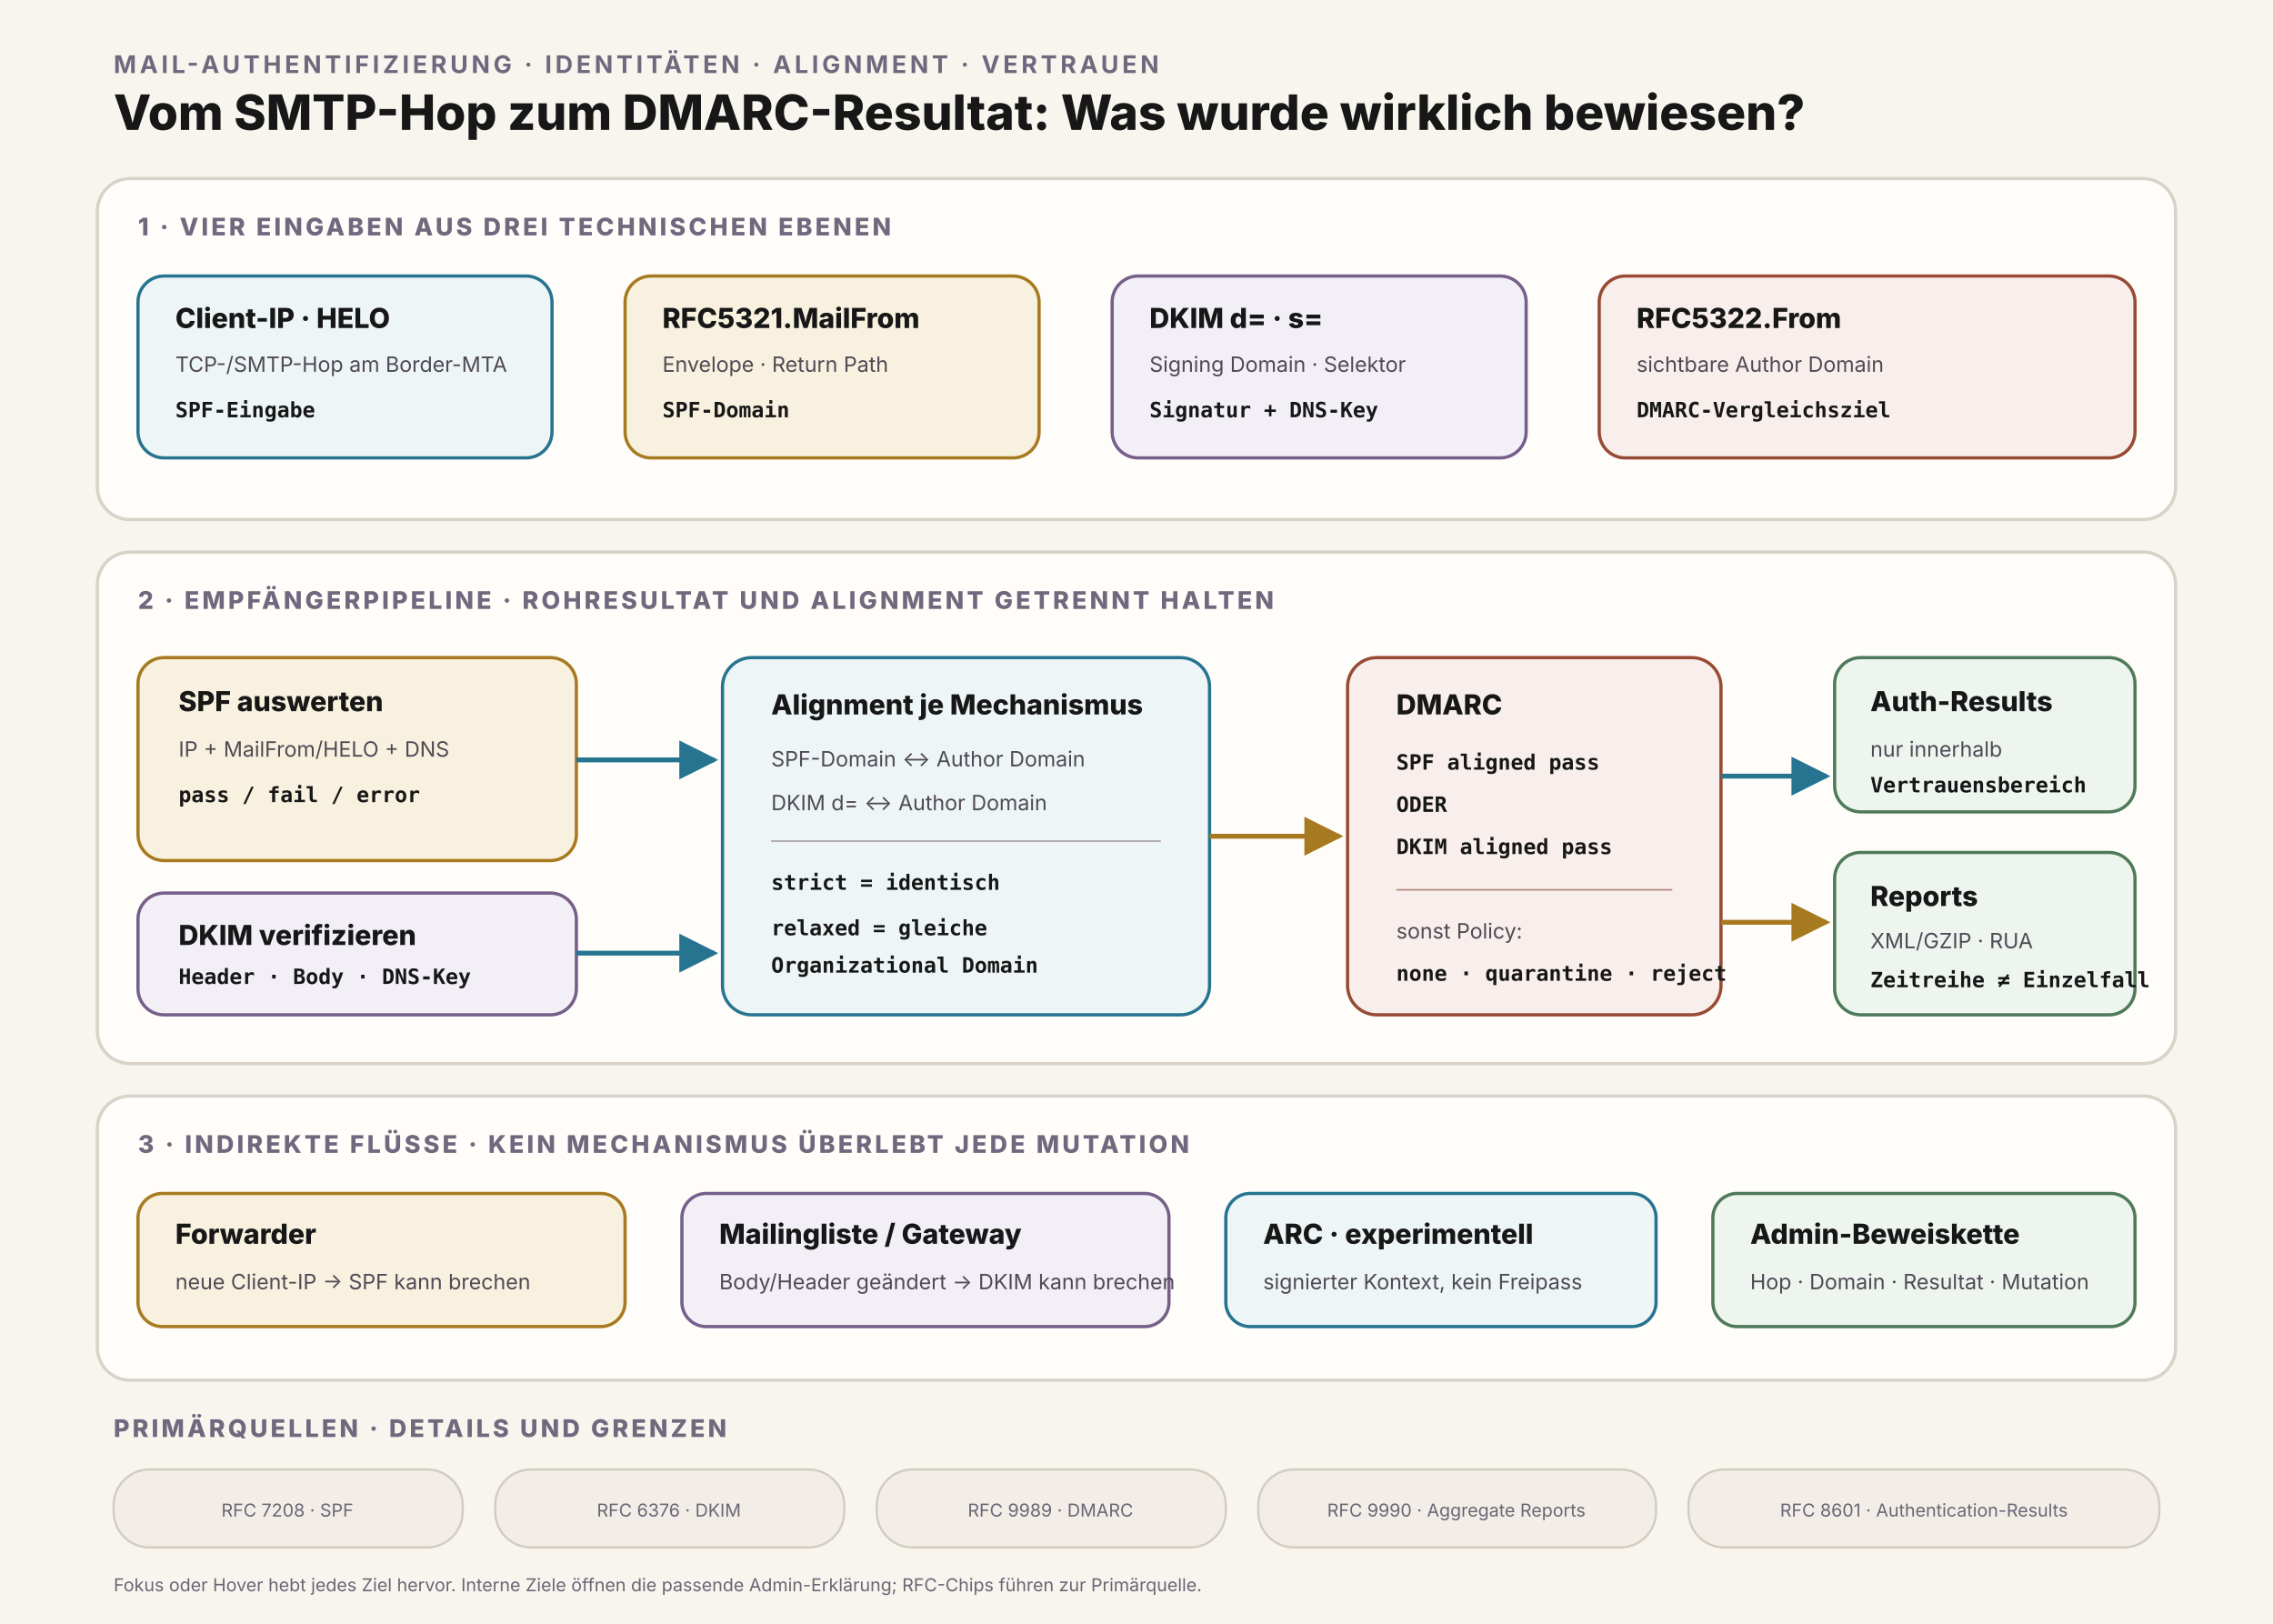
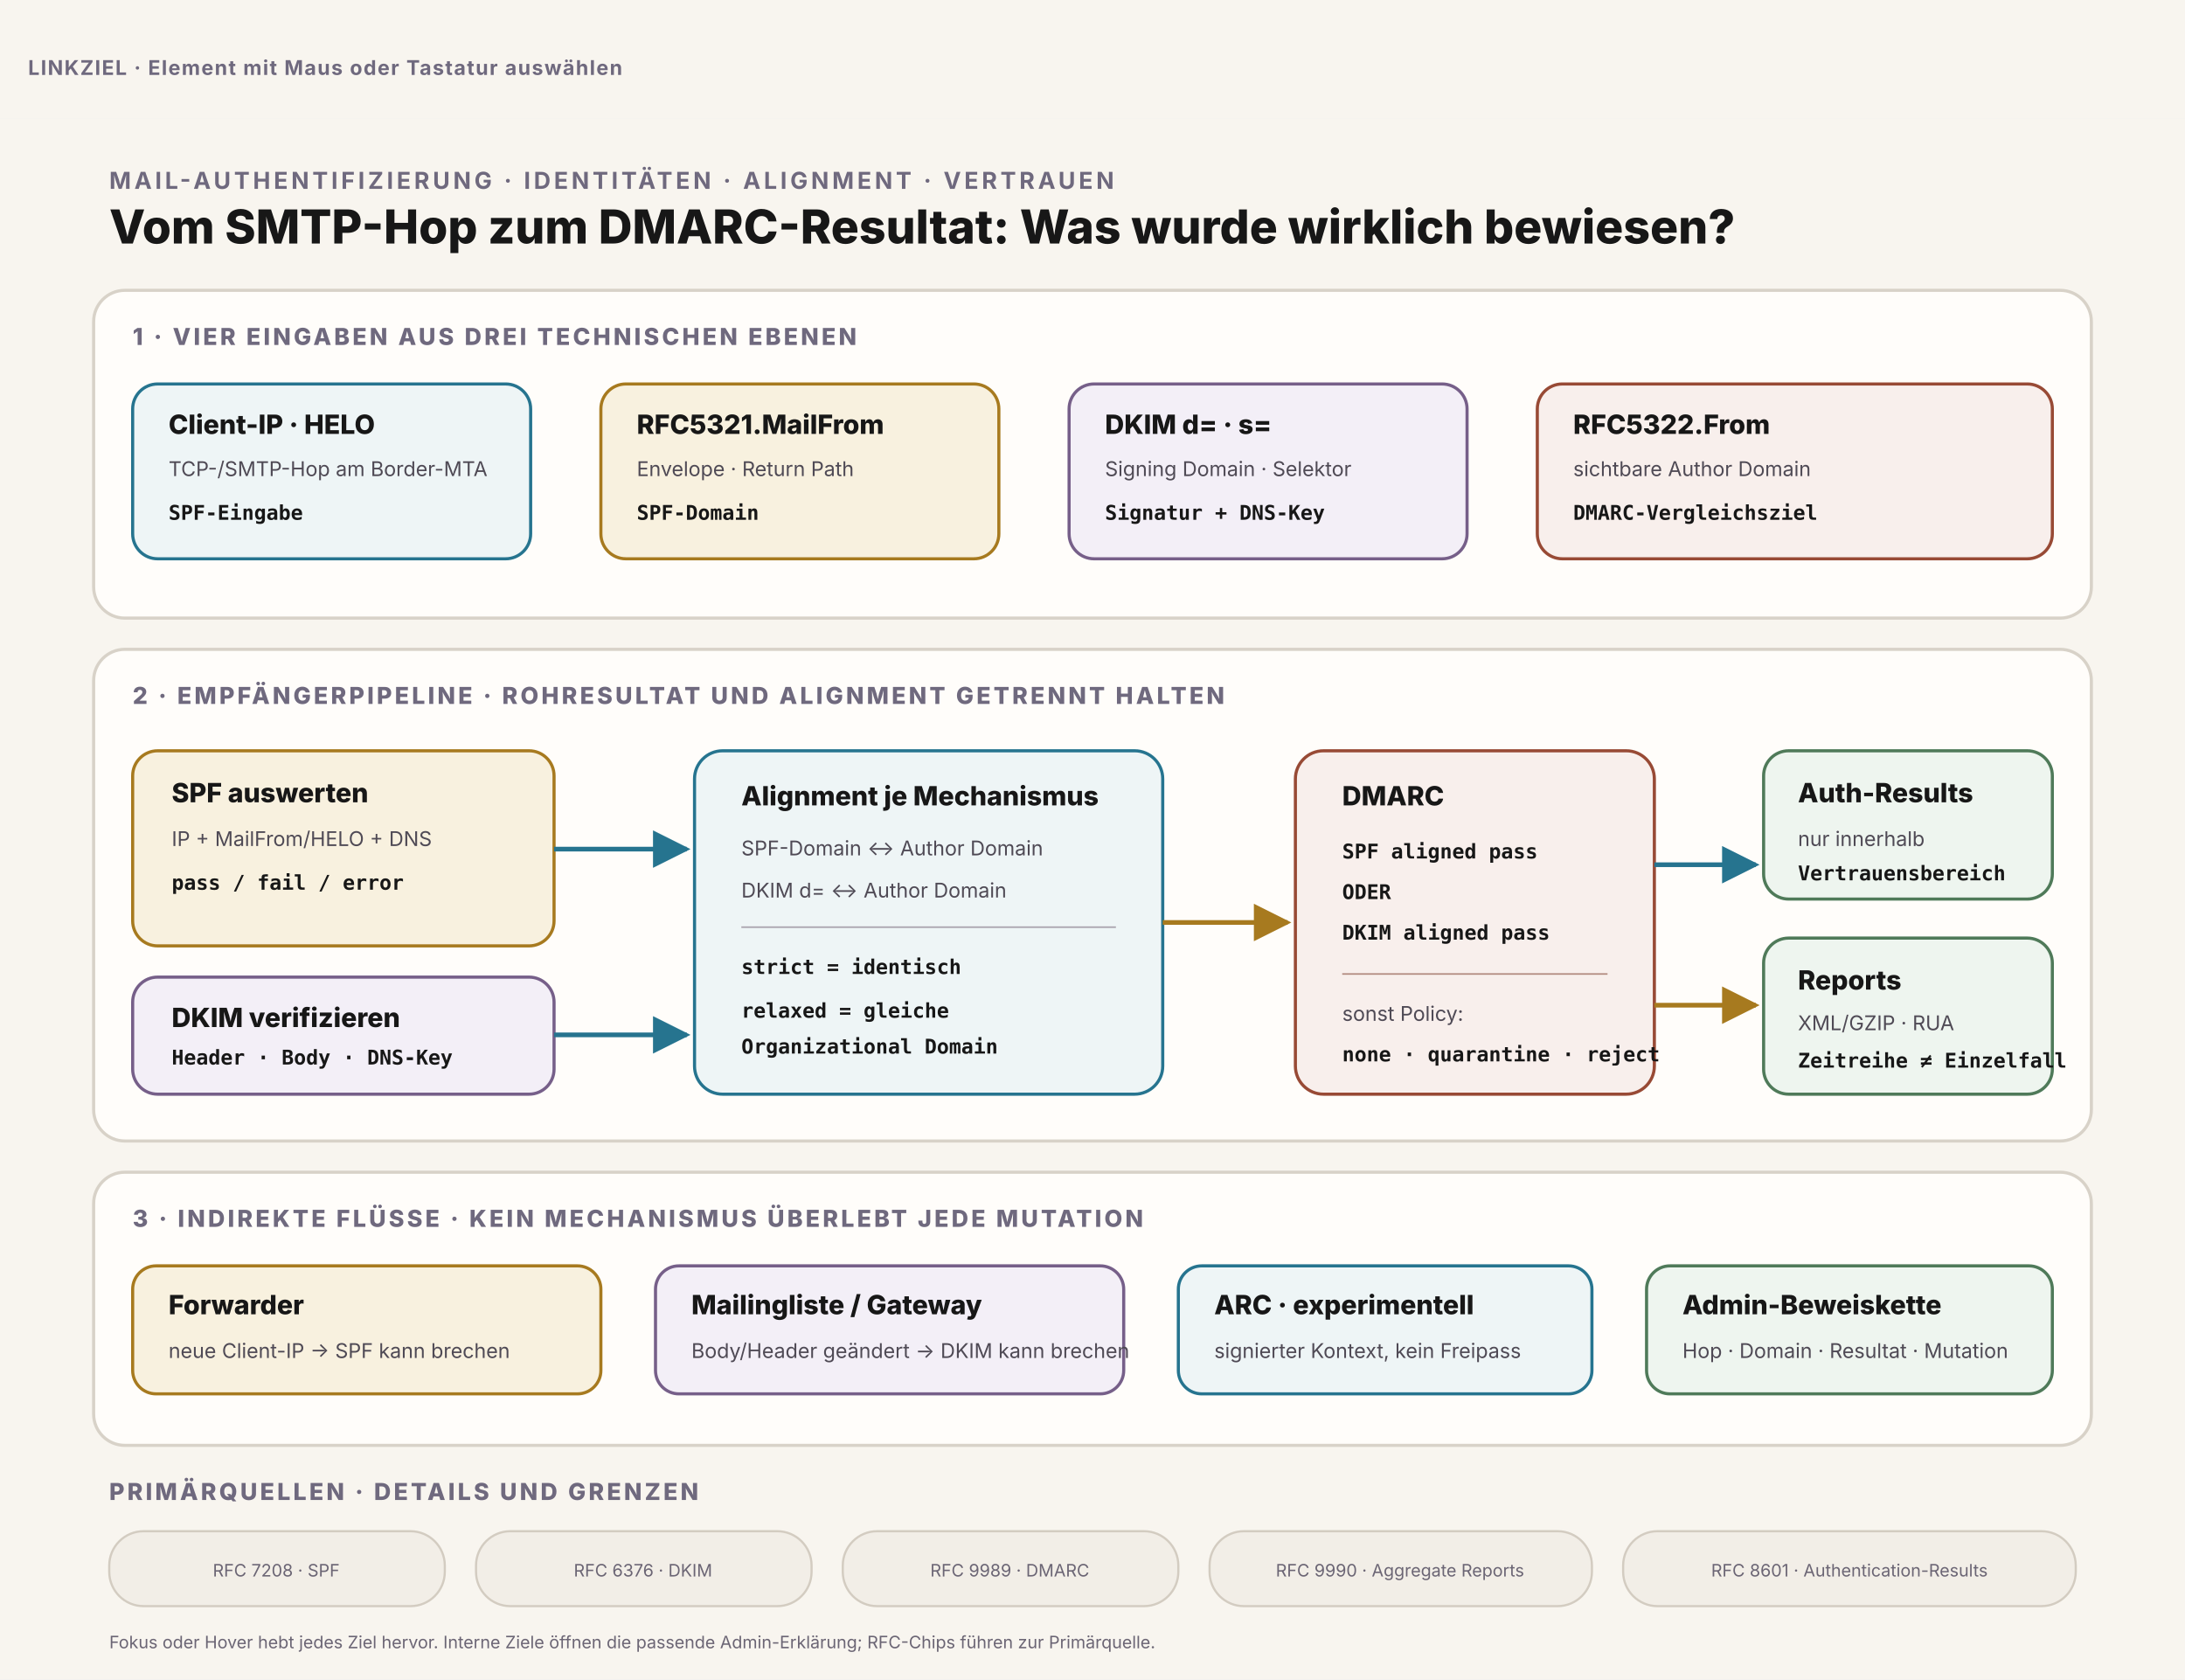
- <svg xmlns="http://www.w3.org/2000/svg" viewBox="0 0 1400 1000" role="img" aria-labelledby="title desc">
+ <svg xmlns="http://www.w3.org/2000/svg" viewBox="0 -76 1400 1076" role="img" aria-labelledby="title desc">
  <style>
    :root { color-scheme: light; }
    * { box-sizing: border-box; }
    text { font-family: Inter, ui-sans-serif, system-ui, -apple-system, BlinkMacSystemFont, "Segoe UI", sans-serif; fill: #171717; }
    .bg { fill: #f8f5ef; }
    .panel { fill: #fffdfa; stroke: #d8d2c8; stroke-width: 2; }
    .hit { fill: #eef5f6; stroke: #26748f; stroke-width: 2; transition: fill .16s ease, stroke .16s ease, filter .16s ease; }
    .hit.gold { fill: #f8f1df; stroke: #a77a1f; }
    .hit.red { fill: #f8efec; stroke: #984a35; }
    .hit.green { fill: #eef5ef; stroke: #4f7a59; }
    .hit.violet { fill: #f3eff7; stroke: #765f89; }
    a:hover .hit, a:focus .hit { fill: #d2e9ee; stroke: #0d5872; filter: drop-shadow(0 5px 7px rgba(23, 69, 84, .22)); }
    a:hover .hit.gold, a:focus .hit.gold { fill: #f2dfad; stroke: #7c5811; }
    a:hover .hit.red, a:focus .hit.red { fill: #f2d8cf; stroke: #743321; }
    a:hover .hit.green, a:focus .hit.green { fill: #dbeadf; stroke: #315f3c; }
    a:hover .hit.violet, a:focus .hit.violet { fill: #e5d9ed; stroke: #59436c; }
    a:focus { outline: none; }
    .kicker { font-size: 15px; font-weight: 750; letter-spacing: 2.1px; fill: #6f697e; }
    .title { font-size: 30px; font-weight: 780; }
    .section { font-size: 15px; font-weight: 780; letter-spacing: 1.8px; fill: #6f697e; }
    .box-title { font-size: 17px; font-weight: 760; }
    .box-copy { font-size: 13px; fill: #4f4a55; }
    .mono { font-family: "Cascadia Mono", "SFMono-Regular", Consolas, monospace; font-size: 13px; font-weight: 680; }
    .tiny { font-size: 11px; fill: #6b6574; }
    .chip { fill: #f2eee7; stroke: #d3ccc1; stroke-width: 1.4; transition: fill .16s ease, stroke .16s ease; }
    a:hover .chip, a:focus .chip { fill: #d9ebef; stroke: #26748f; }
    .arrow { fill: none; stroke: #26748f; stroke-width: 3; marker-end: url(#arrow); }
    .arrow-gold { fill: none; stroke: #a77a1f; stroke-width: 3; marker-end: url(#arrowGold); }
    .dash { fill: none; stroke: #8e8996; stroke-width: 2; stroke-dasharray: 7 7; marker-end: url(#arrowMuted); }
  </style>
  <defs>
    <marker id="arrow" viewBox="0 0 10 10" refX="9" refY="5" markerWidth="8" markerHeight="8" orient="auto-start-reverse">
      <path d="M 0 0 L 10 5 L 0 10 z" fill="#26748f" />
    </marker>
    <marker id="arrowGold" viewBox="0 0 10 10" refX="9" refY="5" markerWidth="8" markerHeight="8" orient="auto-start-reverse">
      <path d="M 0 0 L 10 5 L 0 10 z" fill="#a77a1f" />
    </marker>
    <marker id="arrowMuted" viewBox="0 0 10 10" refX="9" refY="5" markerWidth="8" markerHeight="8" orient="auto-start-reverse">
      <path d="M 0 0 L 10 5 L 0 10 z" fill="#8e8996" />
    </marker>
  </defs>
  <rect class="bg" width="1400" height="1000" />
  <text class="kicker" x="70" y="45">MAIL-AUTHENTIFIZIERUNG · IDENTITÄTEN · ALIGNMENT · VERTRAUEN</text>
  <text class="title" x="70" y="80">Vom SMTP-Hop zum DMARC-Resultat: Was wurde wirklich bewiesen?</text>
  <rect class="panel" x="60" y="110" width="1280" height="210" rx="20" />
  <text class="section" x="85" y="145">1 · VIER EINGABEN AUS DREI TECHNISCHEN EBENEN</text>
  <a data-link-hint="1" href="/kb/smtp#envelope-und-nachrichteninhalt" target="_top" tabindex="0" aria-label="Client-IP · HELO – TCP-/SMTP-Hop am Border-MTA – SPF-Eingabe">
    <rect class="hit" x="85" y="170" width="255" height="112" rx="16" />
    <text class="box-title" x="108" y="202">Client-IP · HELO</text>
    <text class="box-copy" x="108" y="229">TCP-/SMTP-Hop am Border-MTA</text>
    <text class="mono" x="108" y="257">SPF-Eingabe</text>
  </a>
  <a data-link-hint="2" href="/kb/mail-auth#spf-autorisierung-der-verbindenden-ip" target="_top" tabindex="0" aria-label="RFC5321.MailFrom – Envelope · Return Path – SPF-Domain">
    <rect class="hit gold" x="385" y="170" width="255" height="112" rx="16" />
    <text class="box-title" x="408" y="202">RFC5321.MailFrom</text>
    <text class="box-copy" x="408" y="229">Envelope · Return Path</text>
    <text class="mono" x="408" y="257">SPF-Domain</text>
  </a>
  <a data-link-hint="3" href="/kb/mail-auth#dkim-signatur-einer-domain" target="_top" tabindex="0" aria-label="DKIM d= · s= – Signing Domain · Selektor – Signatur + DNS-Key">
    <rect class="hit violet" x="685" y="170" width="255" height="112" rx="16" />
    <text class="box-title" x="708" y="202">DKIM d= · s=</text>
    <text class="box-copy" x="708" y="229">Signing Domain · Selektor</text>
    <text class="mono" x="708" y="257">Signatur + DNS-Key</text>
  </a>
  <a data-link-hint="4" href="/kb/mail-auth#dmarc-alignment-policy-und-auswertung" target="_top" tabindex="0" aria-label="RFC5322.From – sichtbare Author Domain – DMARC-Vergleichsziel">
    <rect class="hit red" x="985" y="170" width="330" height="112" rx="16" />
    <text class="box-title" x="1008" y="202">RFC5322.From</text>
    <text class="box-copy" x="1008" y="229">sichtbare Author Domain</text>
    <text class="mono" x="1008" y="257">DMARC-Vergleichsziel</text>
  </a>
  <rect class="panel" x="60" y="340" width="1280" height="315" rx="20" />
  <text class="section" x="85" y="375">2 · EMPFÄNGERPIPELINE · ROHRESULTAT UND ALIGNMENT GETRENNT HALTEN</text>
  <a data-link-hint="5" href="/kb/mail-auth#lookup-budget-und-abhängigkeiten" target="_top" tabindex="0" aria-label="SPF auswerten – IP + MailFrom/HELO + DNS – pass / fail / error">
    <rect class="hit gold" x="85" y="405" width="270" height="125" rx="16" />
    <text class="box-title" x="110" y="438">SPF auswerten</text>
    <text class="box-copy" x="110" y="466">IP + MailFrom/HELO + DNS</text>
    <text class="mono" x="110" y="494">pass / fail / error</text>
  </a>
  <a data-link-hint="6" href="/kb/mail-auth#schlüssel-algorithmen-und-rotation" target="_top" tabindex="0" aria-label="DKIM verifizieren – Header · Body · DNS-Key">
    <rect class="hit violet" x="85" y="550" width="270" height="75" rx="16" />
    <text class="box-title" x="110" y="582">DKIM verifizieren</text>
    <text class="mono" x="110" y="606">Header · Body · DNS-Key</text>
  </a>
  <path class="arrow" d="M 355 468 H 440" />
  <path class="arrow" d="M 355 587 H 440" />
  <a data-link-hint="7" href="/kb/mail-auth#dmarc-alignment-policy-und-auswertung" target="_top" tabindex="0" aria-label="Alignment je Mechanismus – SPF-Domain ↔ Author Domain – DKIM d= ↔ Author Domain">
    <rect class="hit" x="445" y="405" width="300" height="220" rx="18" />
    <text class="box-title" x="475" y="440">Alignment je Mechanismus</text>
    <text class="box-copy" x="475" y="472">SPF-Domain ↔ Author Domain</text>
    <text class="box-copy" x="475" y="499">DKIM d= ↔ Author Domain</text>
    <line x1="475" y1="518" x2="715" y2="518" stroke="#a9a3ad" />
    <text class="mono" x="475" y="548">strict = identisch</text>
    <text class="mono" x="475" y="576">relaxed = gleiche</text>
    <text class="mono" x="475" y="599">Organizational Domain</text>
  </a>
  <path class="arrow-gold" d="M 745 515 H 825" />
  <a data-link-hint="8" href="/kb/mail-auth#policy-record-und-tags" target="_top" tabindex="0" aria-label="DMARC – SPF aligned pass – ODER">
    <rect class="hit red" x="830" y="405" width="230" height="220" rx="18" />
    <text class="box-title" x="860" y="440">DMARC</text>
    <text class="mono" x="860" y="474">SPF aligned pass</text>
    <text class="mono" x="860" y="500">ODER</text>
    <text class="mono" x="860" y="526">DKIM aligned pass</text>
    <line x1="860" y1="548" x2="1030" y2="548" stroke="#b28b80" />
    <text class="box-copy" x="860" y="578">sonst Policy:</text>
    <text class="mono" x="860" y="604">none · quarantine · reject</text>
  </a>
  <path class="arrow" d="M 1060 478 H 1125" />
  <path class="arrow-gold" d="M 1060 568 H 1125" />
  <a data-link-hint="9" href="/kb/mail-auth#authentication-results-richtig-vertrauen" target="_top" tabindex="0" aria-label="Auth-Results – nur innerhalb – Vertrauensbereich">
    <rect class="hit green" x="1130" y="405" width="185" height="95" rx="16" />
    <text class="box-title" x="1152" y="438">Auth-Results</text>
    <text class="box-copy" x="1152" y="466">nur innerhalb</text>
    <text class="mono" x="1152" y="488">Vertrauensbereich</text>
  </a>
  <a data-link-hint="10" href="/kb/mail-auth#reporting-als-betriebliche-datenpipeline" target="_top" tabindex="0" aria-label="Reports – XML/GZIP · RUA – Zeitreihe ≠ Einzelfall">
    <rect class="hit green" x="1130" y="525" width="185" height="100" rx="16" />
    <text class="box-title" x="1152" y="558">Reports</text>
    <text class="box-copy" x="1152" y="584">XML/GZIP · RUA</text>
    <text class="mono" x="1152" y="608">Zeitreihe ≠ Einzelfall</text>
  </a>
  <rect class="panel" x="60" y="675" width="1280" height="175" rx="20" />
  <text class="section" x="85" y="710">3 · INDIREKTE FLÜSSE · KEIN MECHANISMUS ÜBERLEBT JEDE MUTATION</text>
  <a data-link-hint="11" href="/kb/mail-auth#weiterleitung-und-spf-domain" target="_top" tabindex="0" aria-label="Forwarder – neue Client-IP → SPF kann brechen">
    <rect class="hit gold" x="85" y="735" width="300" height="82" rx="15" />
    <text class="box-title" x="108" y="766">Forwarder</text>
    <text class="box-copy" x="108" y="794">neue Client-IP → SPF kann brechen</text>
  </a>
  <a data-link-hint="12" href="/kb/mail-auth#indirekte-flüsse-und-typische-bruchstellen" target="_top" tabindex="0" aria-label="Mailingliste / Gateway – Body/Header geändert → DKIM kann brechen">
    <rect class="hit violet" x="420" y="735" width="300" height="82" rx="15" />
    <text class="box-title" x="443" y="766">Mailingliste / Gateway</text>
    <text class="box-copy" x="443" y="794">Body/Header geändert → DKIM kann brechen</text>
  </a>
  <a data-link-hint="13" href="https://datatracker.ietf.org/doc/html/rfc8617" rel="noopener noreferrer" tabindex="0" aria-label="ARC · experimentell – signierter Kontext, kein Freipass" target="_top">
    <rect class="hit" x="755" y="735" width="265" height="82" rx="15" />
    <text class="box-title" x="778" y="766">ARC · experimentell</text>
    <text class="box-copy" x="778" y="794">signierter Kontext, kein Freipass</text>
  </a>
  <a data-link-hint="14" href="/kb/mail-auth#fehler-systematisch-einer-grenze-zuordnen" target="_top" tabindex="0" aria-label="Admin-Beweiskette – Hop · Domain · Resultat · Mutation">
    <rect class="hit green" x="1055" y="735" width="260" height="82" rx="15" />
    <text class="box-title" x="1078" y="766">Admin-Beweiskette</text>
    <text class="box-copy" x="1078" y="794">Hop · Domain · Resultat · Mutation</text>
  </a>
  <text class="section" x="70" y="885">PRIMÄRQUELLEN · DETAILS UND GRENZEN</text>
  <a data-link-hint="15" href="https://datatracker.ietf.org/doc/html/rfc7208" rel="noopener noreferrer" tabindex="0" aria-label="RFC 7208 · SPF" target="_top">
    <rect class="chip" x="70" y="905" width="215" height="48" rx="22" />
    <text class="tiny" x="177" y="934" text-anchor="middle">RFC 7208 · SPF</text>
  </a>
  <a data-link-hint="16" href="https://datatracker.ietf.org/doc/html/rfc6376" rel="noopener noreferrer" tabindex="0" aria-label="RFC 6376 · DKIM" target="_top">
    <rect class="chip" x="305" y="905" width="215" height="48" rx="22" />
    <text class="tiny" x="412" y="934" text-anchor="middle">RFC 6376 · DKIM</text>
  </a>
  <a data-link-hint="17" href="https://datatracker.ietf.org/doc/html/rfc9989" rel="noopener noreferrer" tabindex="0" aria-label="RFC 9989 · DMARC" target="_top">
    <rect class="chip" x="540" y="905" width="215" height="48" rx="22" />
    <text class="tiny" x="647" y="934" text-anchor="middle">RFC 9989 · DMARC</text>
  </a>
  <a data-link-hint="18" href="https://datatracker.ietf.org/doc/html/rfc9990" rel="noopener noreferrer" tabindex="0" aria-label="RFC 9990 · Aggregate Reports" target="_top">
    <rect class="chip" x="775" y="905" width="245" height="48" rx="22" />
    <text class="tiny" x="897" y="934" text-anchor="middle">RFC 9990 · Aggregate Reports</text>
  </a>
  <a data-link-hint="19" href="https://datatracker.ietf.org/doc/html/rfc8601" rel="noopener noreferrer" tabindex="0" aria-label="RFC 8601 · Authentication-Results" target="_top">
    <rect class="chip" x="1040" y="905" width="290" height="48" rx="22" />
    <text class="tiny" x="1185" y="934" text-anchor="middle">RFC 8601 · Authentication-Results</text>
  </a>
  <text class="tiny" x="70" y="980">Fokus oder Hover hebt jedes Ziel hervor. Interne Ziele öffnen die passende Admin-Erklärung; RFC-Chips führen zur Primärquelle.</text>
  <style>
+     .link-target-gutter{fill:#f8f5ef}
+     .link-target-placeholder{font:650 13px system-ui,-apple-system,"Segoe UI",sans-serif;letter-spacing:.06em;fill:#6f697e}
    .link-target-ui{opacity:0;transition:opacity .12s ease;pointer-events:none}
    svg:has(a[href]:hover) .link-target-ui,svg:has(a[href]:focus) .link-target-ui{opacity:1}
    .link-target-backdrop{fill:#13263a;stroke:#ffffff;stroke-width:2}
    .link-target-copy{opacity:0}
    .link-target-label{font:700 16px system-ui,-apple-system,"Segoe UI",sans-serif;fill:#ffffff}
    .link-target-address{font:500 12px ui-monospace,"SFMono-Regular",Consolas,monospace;fill:#bfe7ff}
svg:has(a[data-link-hint="1"]:hover) .link-target-copy-1,svg:has(a[data-link-hint="1"]:focus) .link-target-copy-1{opacity:1}
svg:has(a[data-link-hint="2"]:hover) .link-target-copy-2,svg:has(a[data-link-hint="2"]:focus) .link-target-copy-2{opacity:1}
svg:has(a[data-link-hint="3"]:hover) .link-target-copy-3,svg:has(a[data-link-hint="3"]:focus) .link-target-copy-3{opacity:1}
svg:has(a[data-link-hint="4"]:hover) .link-target-copy-4,svg:has(a[data-link-hint="4"]:focus) .link-target-copy-4{opacity:1}
svg:has(a[data-link-hint="5"]:hover) .link-target-copy-5,svg:has(a[data-link-hint="5"]:focus) .link-target-copy-5{opacity:1}
svg:has(a[data-link-hint="6"]:hover) .link-target-copy-6,svg:has(a[data-link-hint="6"]:focus) .link-target-copy-6{opacity:1}
svg:has(a[data-link-hint="7"]:hover) .link-target-copy-7,svg:has(a[data-link-hint="7"]:focus) .link-target-copy-7{opacity:1}
svg:has(a[data-link-hint="8"]:hover) .link-target-copy-8,svg:has(a[data-link-hint="8"]:focus) .link-target-copy-8{opacity:1}
svg:has(a[data-link-hint="9"]:hover) .link-target-copy-9,svg:has(a[data-link-hint="9"]:focus) .link-target-copy-9{opacity:1}
svg:has(a[data-link-hint="10"]:hover) .link-target-copy-10,svg:has(a[data-link-hint="10"]:focus) .link-target-copy-10{opacity:1}
svg:has(a[data-link-hint="11"]:hover) .link-target-copy-11,svg:has(a[data-link-hint="11"]:focus) .link-target-copy-11{opacity:1}
svg:has(a[data-link-hint="12"]:hover) .link-target-copy-12,svg:has(a[data-link-hint="12"]:focus) .link-target-copy-12{opacity:1}
svg:has(a[data-link-hint="13"]:hover) .link-target-copy-13,svg:has(a[data-link-hint="13"]:focus) .link-target-copy-13{opacity:1}
svg:has(a[data-link-hint="14"]:hover) .link-target-copy-14,svg:has(a[data-link-hint="14"]:focus) .link-target-copy-14{opacity:1}
svg:has(a[data-link-hint="15"]:hover) .link-target-copy-15,svg:has(a[data-link-hint="15"]:focus) .link-target-copy-15{opacity:1}
svg:has(a[data-link-hint="16"]:hover) .link-target-copy-16,svg:has(a[data-link-hint="16"]:focus) .link-target-copy-16{opacity:1}
svg:has(a[data-link-hint="17"]:hover) .link-target-copy-17,svg:has(a[data-link-hint="17"]:focus) .link-target-copy-17{opacity:1}
svg:has(a[data-link-hint="18"]:hover) .link-target-copy-18,svg:has(a[data-link-hint="18"]:focus) .link-target-copy-18{opacity:1}
svg:has(a[data-link-hint="19"]:hover) .link-target-copy-19,svg:has(a[data-link-hint="19"]:focus) .link-target-copy-19{opacity:1}
  </style>
+   <rect class="link-target-gutter" x="0" y="-76" width="1400" height="76" />
+   <text class="link-target-placeholder" x="18" y="-28">LINKZIEL · Element mit Maus oder Tastatur auswählen</text>
  <g class="link-target-ui" aria-hidden="true" pointer-events="none">
-     <rect class="link-target-backdrop" x="12" y="10" width="1376" height="62" rx="12" />
+     <rect class="link-target-backdrop" x="12" y="-70" width="1376" height="62" rx="12" />
    <g class="link-target-copy link-target-copy-1">
-       <text class="link-target-label" x="26" y="38">Öffnet: Client-IP · HELO – TCP-/SMTP-Hop am Border-MTA – SPF-Eingabe</text>
-       <text class="link-target-address" x="26" y="60">Ziel: /kb/smtp#envelope-und-nachrichteninhalt</text>
+       <text class="link-target-label" x="26" y="-42">Öffnet: Client-IP · HELO – TCP-/SMTP-Hop am Border-MTA – SPF-Eingabe</text>
+       <text class="link-target-address" x="26" y="-20">Ziel: /kb/smtp#envelope-und-nachrichteninhalt</text>
    </g>
    <g class="link-target-copy link-target-copy-2">
-       <text class="link-target-label" x="26" y="38">Öffnet: RFC5321.MailFrom – Envelope · Return Path – SPF-Domain</text>
-       <text class="link-target-address" x="26" y="60">Ziel: /kb/mail-auth#spf-autorisierung-der-verbindenden-ip</text>
+       <text class="link-target-label" x="26" y="-42">Öffnet: RFC5321.MailFrom – Envelope · Return Path – SPF-Domain</text>
+       <text class="link-target-address" x="26" y="-20">Ziel: /kb/mail-auth#spf-autorisierung-der-verbindenden-ip</text>
    </g>
    <g class="link-target-copy link-target-copy-3">
-       <text class="link-target-label" x="26" y="38">Öffnet: DKIM d= · s= – Signing Domain · Selektor – Signatur + DNS-Key</text>
-       <text class="link-target-address" x="26" y="60">Ziel: /kb/mail-auth#dkim-signatur-einer-domain</text>
+       <text class="link-target-label" x="26" y="-42">Öffnet: DKIM d= · s= – Signing Domain · Selektor – Signatur + DNS-Key</text>
+       <text class="link-target-address" x="26" y="-20">Ziel: /kb/mail-auth#dkim-signatur-einer-domain</text>
    </g>
    <g class="link-target-copy link-target-copy-4">
-       <text class="link-target-label" x="26" y="38">Öffnet: RFC5322.From – sichtbare Author Domain – DMARC-Vergleichsziel</text>
-       <text class="link-target-address" x="26" y="60">Ziel: /kb/mail-auth#dmarc-alignment-policy-und-auswertung</text>
+       <text class="link-target-label" x="26" y="-42">Öffnet: RFC5322.From – sichtbare Author Domain – DMARC-Vergleichsziel</text>
+       <text class="link-target-address" x="26" y="-20">Ziel: /kb/mail-auth#dmarc-alignment-policy-und-auswertung</text>
    </g>
    <g class="link-target-copy link-target-copy-5">
-       <text class="link-target-label" x="26" y="38">Öffnet: SPF auswerten – IP + MailFrom/HELO + DNS – pass / fail / error</text>
-       <text class="link-target-address" x="26" y="60">Ziel: /kb/mail-auth#lookup-budget-und-abhängigkeiten</text>
+       <text class="link-target-label" x="26" y="-42">Öffnet: SPF auswerten – IP + MailFrom/HELO + DNS – pass / fail / error</text>
+       <text class="link-target-address" x="26" y="-20">Ziel: /kb/mail-auth#lookup-budget-und-abhängigkeiten</text>
    </g>
    <g class="link-target-copy link-target-copy-6">
-       <text class="link-target-label" x="26" y="38">Öffnet: DKIM verifizieren – Header · Body · DNS-Key</text>
-       <text class="link-target-address" x="26" y="60">Ziel: /kb/mail-auth#schlüssel-algorithmen-und-rotation</text>
+       <text class="link-target-label" x="26" y="-42">Öffnet: DKIM verifizieren – Header · Body · DNS-Key</text>
+       <text class="link-target-address" x="26" y="-20">Ziel: /kb/mail-auth#schlüssel-algorithmen-und-rotation</text>
    </g>
    <g class="link-target-copy link-target-copy-7">
-       <text class="link-target-label" x="26" y="38">Öffnet: Alignment je Mechanismus – SPF-Domain ↔ Author Domain – DKIM d= ↔ Author Domain</text>
-       <text class="link-target-address" x="26" y="60">Ziel: /kb/mail-auth#dmarc-alignment-policy-und-auswertung</text>
+       <text class="link-target-label" x="26" y="-42">Öffnet: Alignment je Mechanismus – SPF-Domain ↔ Author Domain – DKIM d= ↔ Author Domain</text>
+       <text class="link-target-address" x="26" y="-20">Ziel: /kb/mail-auth#dmarc-alignment-policy-und-auswertung</text>
    </g>
    <g class="link-target-copy link-target-copy-8">
-       <text class="link-target-label" x="26" y="38">Öffnet: DMARC – SPF aligned pass – ODER</text>
-       <text class="link-target-address" x="26" y="60">Ziel: /kb/mail-auth#policy-record-und-tags</text>
+       <text class="link-target-label" x="26" y="-42">Öffnet: DMARC – SPF aligned pass – ODER</text>
+       <text class="link-target-address" x="26" y="-20">Ziel: /kb/mail-auth#policy-record-und-tags</text>
    </g>
    <g class="link-target-copy link-target-copy-9">
-       <text class="link-target-label" x="26" y="38">Öffnet: Auth-Results – nur innerhalb – Vertrauensbereich</text>
-       <text class="link-target-address" x="26" y="60">Ziel: /kb/mail-auth#authentication-results-richtig-vertrauen</text>
+       <text class="link-target-label" x="26" y="-42">Öffnet: Auth-Results – nur innerhalb – Vertrauensbereich</text>
+       <text class="link-target-address" x="26" y="-20">Ziel: /kb/mail-auth#authentication-results-richtig-vertrauen</text>
    </g>
    <g class="link-target-copy link-target-copy-10">
-       <text class="link-target-label" x="26" y="38">Öffnet: Reports – XML/GZIP · RUA – Zeitreihe ≠ Einzelfall</text>
-       <text class="link-target-address" x="26" y="60">Ziel: /kb/mail-auth#reporting-als-betriebliche-datenpipeline</text>
+       <text class="link-target-label" x="26" y="-42">Öffnet: Reports – XML/GZIP · RUA – Zeitreihe ≠ Einzelfall</text>
+       <text class="link-target-address" x="26" y="-20">Ziel: /kb/mail-auth#reporting-als-betriebliche-datenpipeline</text>
    </g>
    <g class="link-target-copy link-target-copy-11">
-       <text class="link-target-label" x="26" y="38">Öffnet: Forwarder – neue Client-IP → SPF kann brechen</text>
-       <text class="link-target-address" x="26" y="60">Ziel: /kb/mail-auth#weiterleitung-und-spf-domain</text>
+       <text class="link-target-label" x="26" y="-42">Öffnet: Forwarder – neue Client-IP → SPF kann brechen</text>
+       <text class="link-target-address" x="26" y="-20">Ziel: /kb/mail-auth#weiterleitung-und-spf-domain</text>
    </g>
    <g class="link-target-copy link-target-copy-12">
-       <text class="link-target-label" x="26" y="38">Öffnet: Mailingliste / Gateway – Body/Header geändert → DKIM kann brechen</text>
-       <text class="link-target-address" x="26" y="60">Ziel: /kb/mail-auth#indirekte-flüsse-und-typische-bruchstellen</text>
+       <text class="link-target-label" x="26" y="-42">Öffnet: Mailingliste / Gateway – Body/Header geändert → DKIM kann brechen</text>
+       <text class="link-target-address" x="26" y="-20">Ziel: /kb/mail-auth#indirekte-flüsse-und-typische-bruchstellen</text>
    </g>
    <g class="link-target-copy link-target-copy-13">
-       <text class="link-target-label" x="26" y="38">Öffnet: ARC · experimentell – signierter Kontext, kein Freipass</text>
-       <text class="link-target-address" x="26" y="60">Ziel: https://datatracker.ietf.org/doc/html/rfc8617</text>
+       <text class="link-target-label" x="26" y="-42">Öffnet: ARC · experimentell – signierter Kontext, kein Freipass</text>
+       <text class="link-target-address" x="26" y="-20">Ziel: https://datatracker.ietf.org/doc/html/rfc8617</text>
    </g>
    <g class="link-target-copy link-target-copy-14">
-       <text class="link-target-label" x="26" y="38">Öffnet: Admin-Beweiskette – Hop · Domain · Resultat · Mutation</text>
-       <text class="link-target-address" x="26" y="60">Ziel: /kb/mail-auth#fehler-systematisch-einer-grenze-zuordnen</text>
+       <text class="link-target-label" x="26" y="-42">Öffnet: Admin-Beweiskette – Hop · Domain · Resultat · Mutation</text>
+       <text class="link-target-address" x="26" y="-20">Ziel: /kb/mail-auth#fehler-systematisch-einer-grenze-zuordnen</text>
    </g>
    <g class="link-target-copy link-target-copy-15">
-       <text class="link-target-label" x="26" y="38">Öffnet: RFC 7208 · SPF</text>
-       <text class="link-target-address" x="26" y="60">Ziel: https://datatracker.ietf.org/doc/html/rfc7208</text>
+       <text class="link-target-label" x="26" y="-42">Öffnet: RFC 7208 · SPF</text>
+       <text class="link-target-address" x="26" y="-20">Ziel: https://datatracker.ietf.org/doc/html/rfc7208</text>
    </g>
    <g class="link-target-copy link-target-copy-16">
-       <text class="link-target-label" x="26" y="38">Öffnet: RFC 6376 · DKIM</text>
-       <text class="link-target-address" x="26" y="60">Ziel: https://datatracker.ietf.org/doc/html/rfc6376</text>
+       <text class="link-target-label" x="26" y="-42">Öffnet: RFC 6376 · DKIM</text>
+       <text class="link-target-address" x="26" y="-20">Ziel: https://datatracker.ietf.org/doc/html/rfc6376</text>
    </g>
    <g class="link-target-copy link-target-copy-17">
-       <text class="link-target-label" x="26" y="38">Öffnet: RFC 9989 · DMARC</text>
-       <text class="link-target-address" x="26" y="60">Ziel: https://datatracker.ietf.org/doc/html/rfc9989</text>
+       <text class="link-target-label" x="26" y="-42">Öffnet: RFC 9989 · DMARC</text>
+       <text class="link-target-address" x="26" y="-20">Ziel: https://datatracker.ietf.org/doc/html/rfc9989</text>
    </g>
    <g class="link-target-copy link-target-copy-18">
-       <text class="link-target-label" x="26" y="38">Öffnet: RFC 9990 · Aggregate Reports</text>
-       <text class="link-target-address" x="26" y="60">Ziel: https://datatracker.ietf.org/doc/html/rfc9990</text>
+       <text class="link-target-label" x="26" y="-42">Öffnet: RFC 9990 · Aggregate Reports</text>
+       <text class="link-target-address" x="26" y="-20">Ziel: https://datatracker.ietf.org/doc/html/rfc9990</text>
    </g>
    <g class="link-target-copy link-target-copy-19">
-       <text class="link-target-label" x="26" y="38">Öffnet: RFC 8601 · Authentication-Results</text>
-       <text class="link-target-address" x="26" y="60">Ziel: https://datatracker.ietf.org/doc/html/rfc8601</text>
+       <text class="link-target-label" x="26" y="-42">Öffnet: RFC 8601 · Authentication-Results</text>
+       <text class="link-target-address" x="26" y="-20">Ziel: https://datatracker.ietf.org/doc/html/rfc8601</text>
    </g>
  </g>
</svg>
